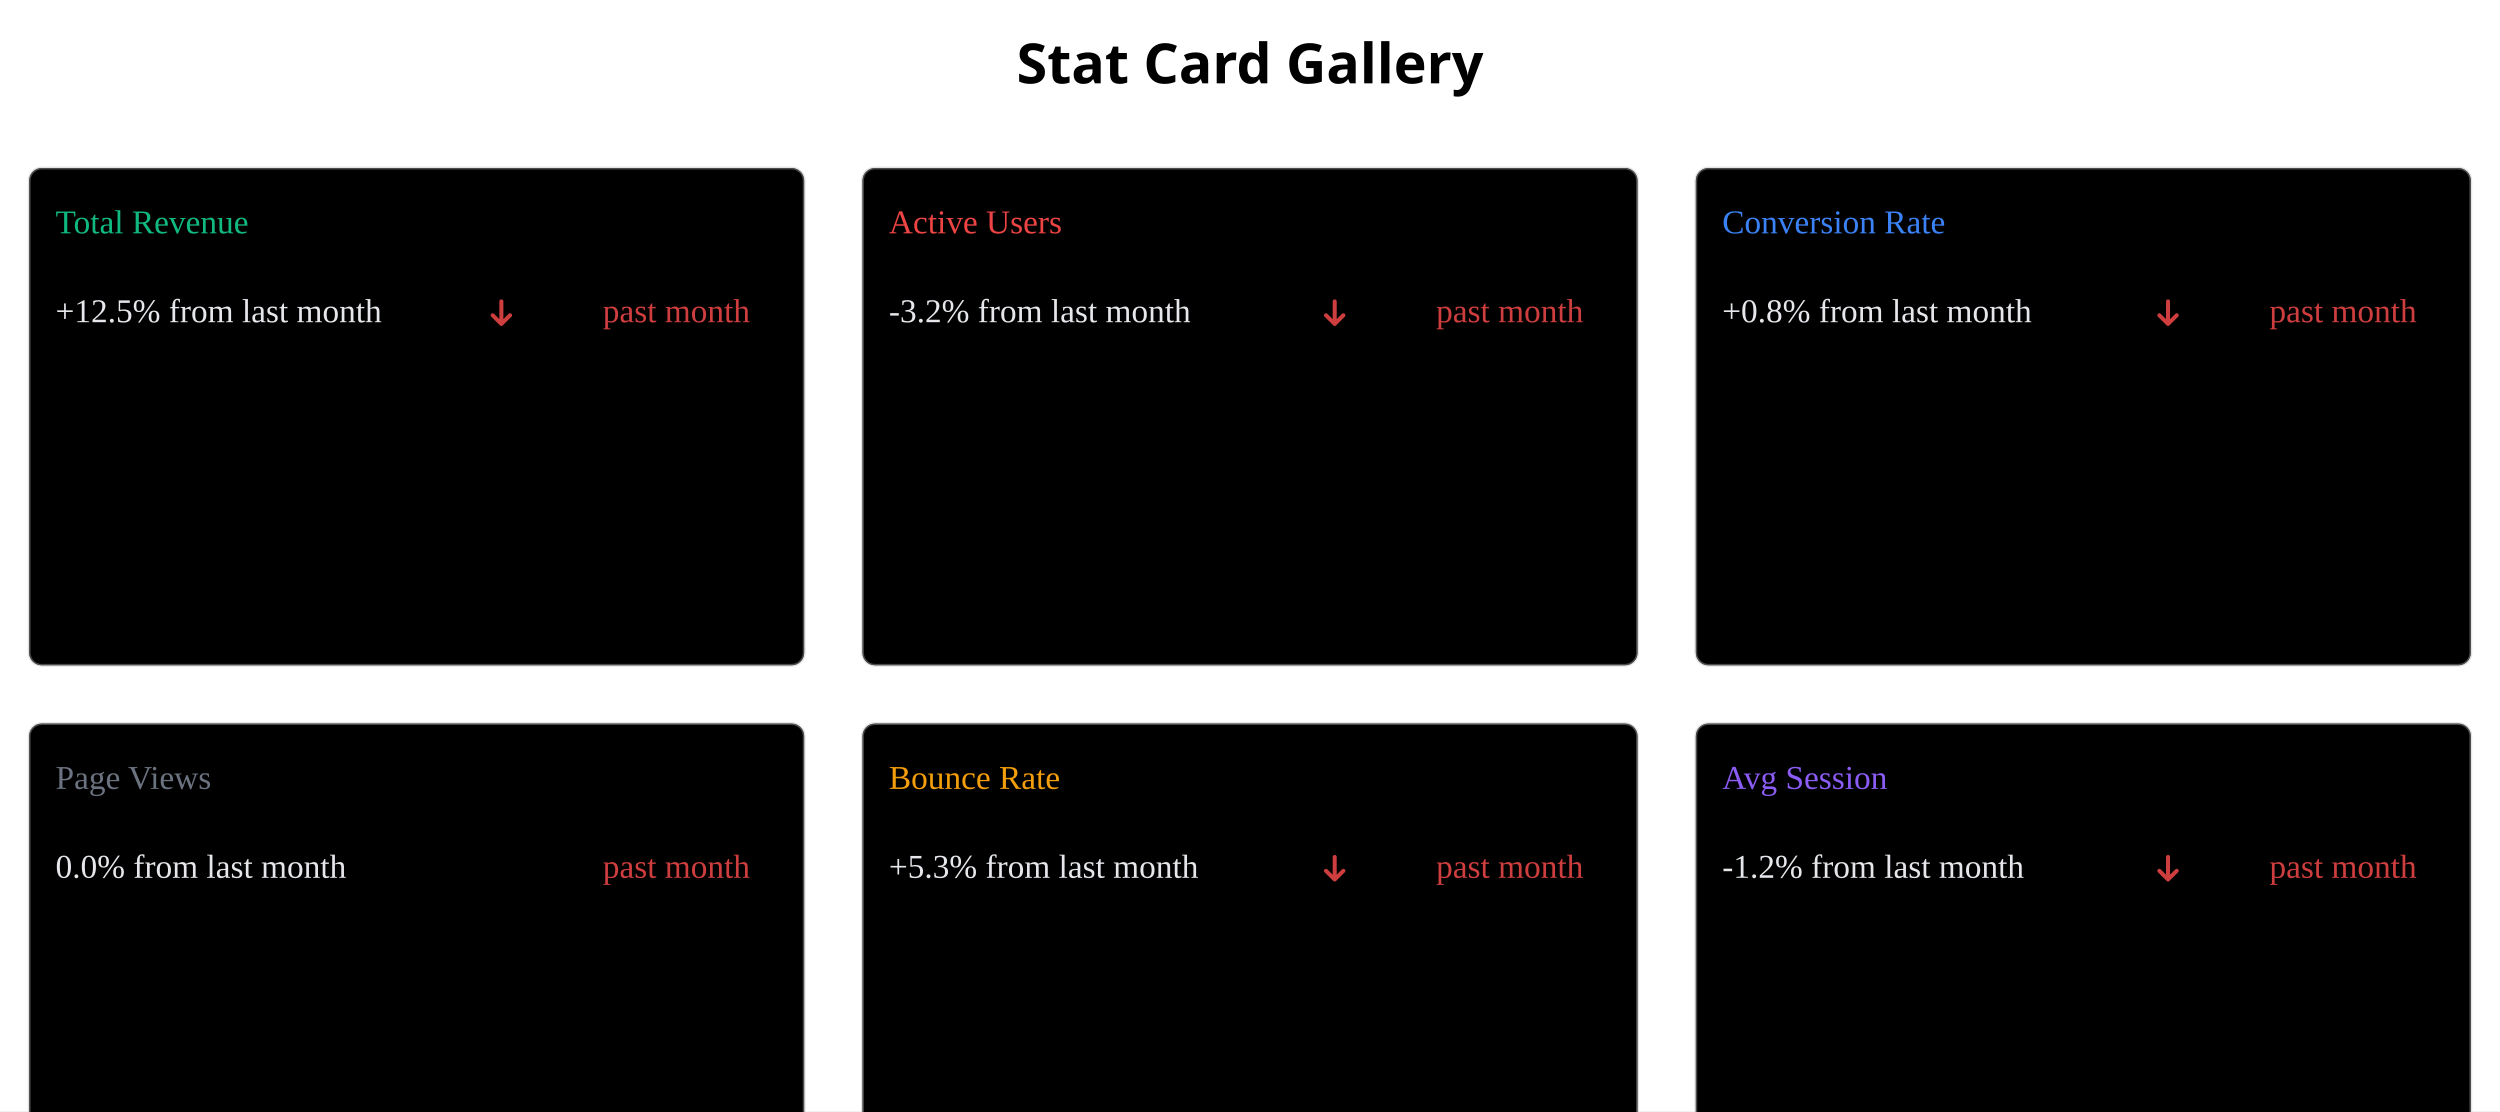
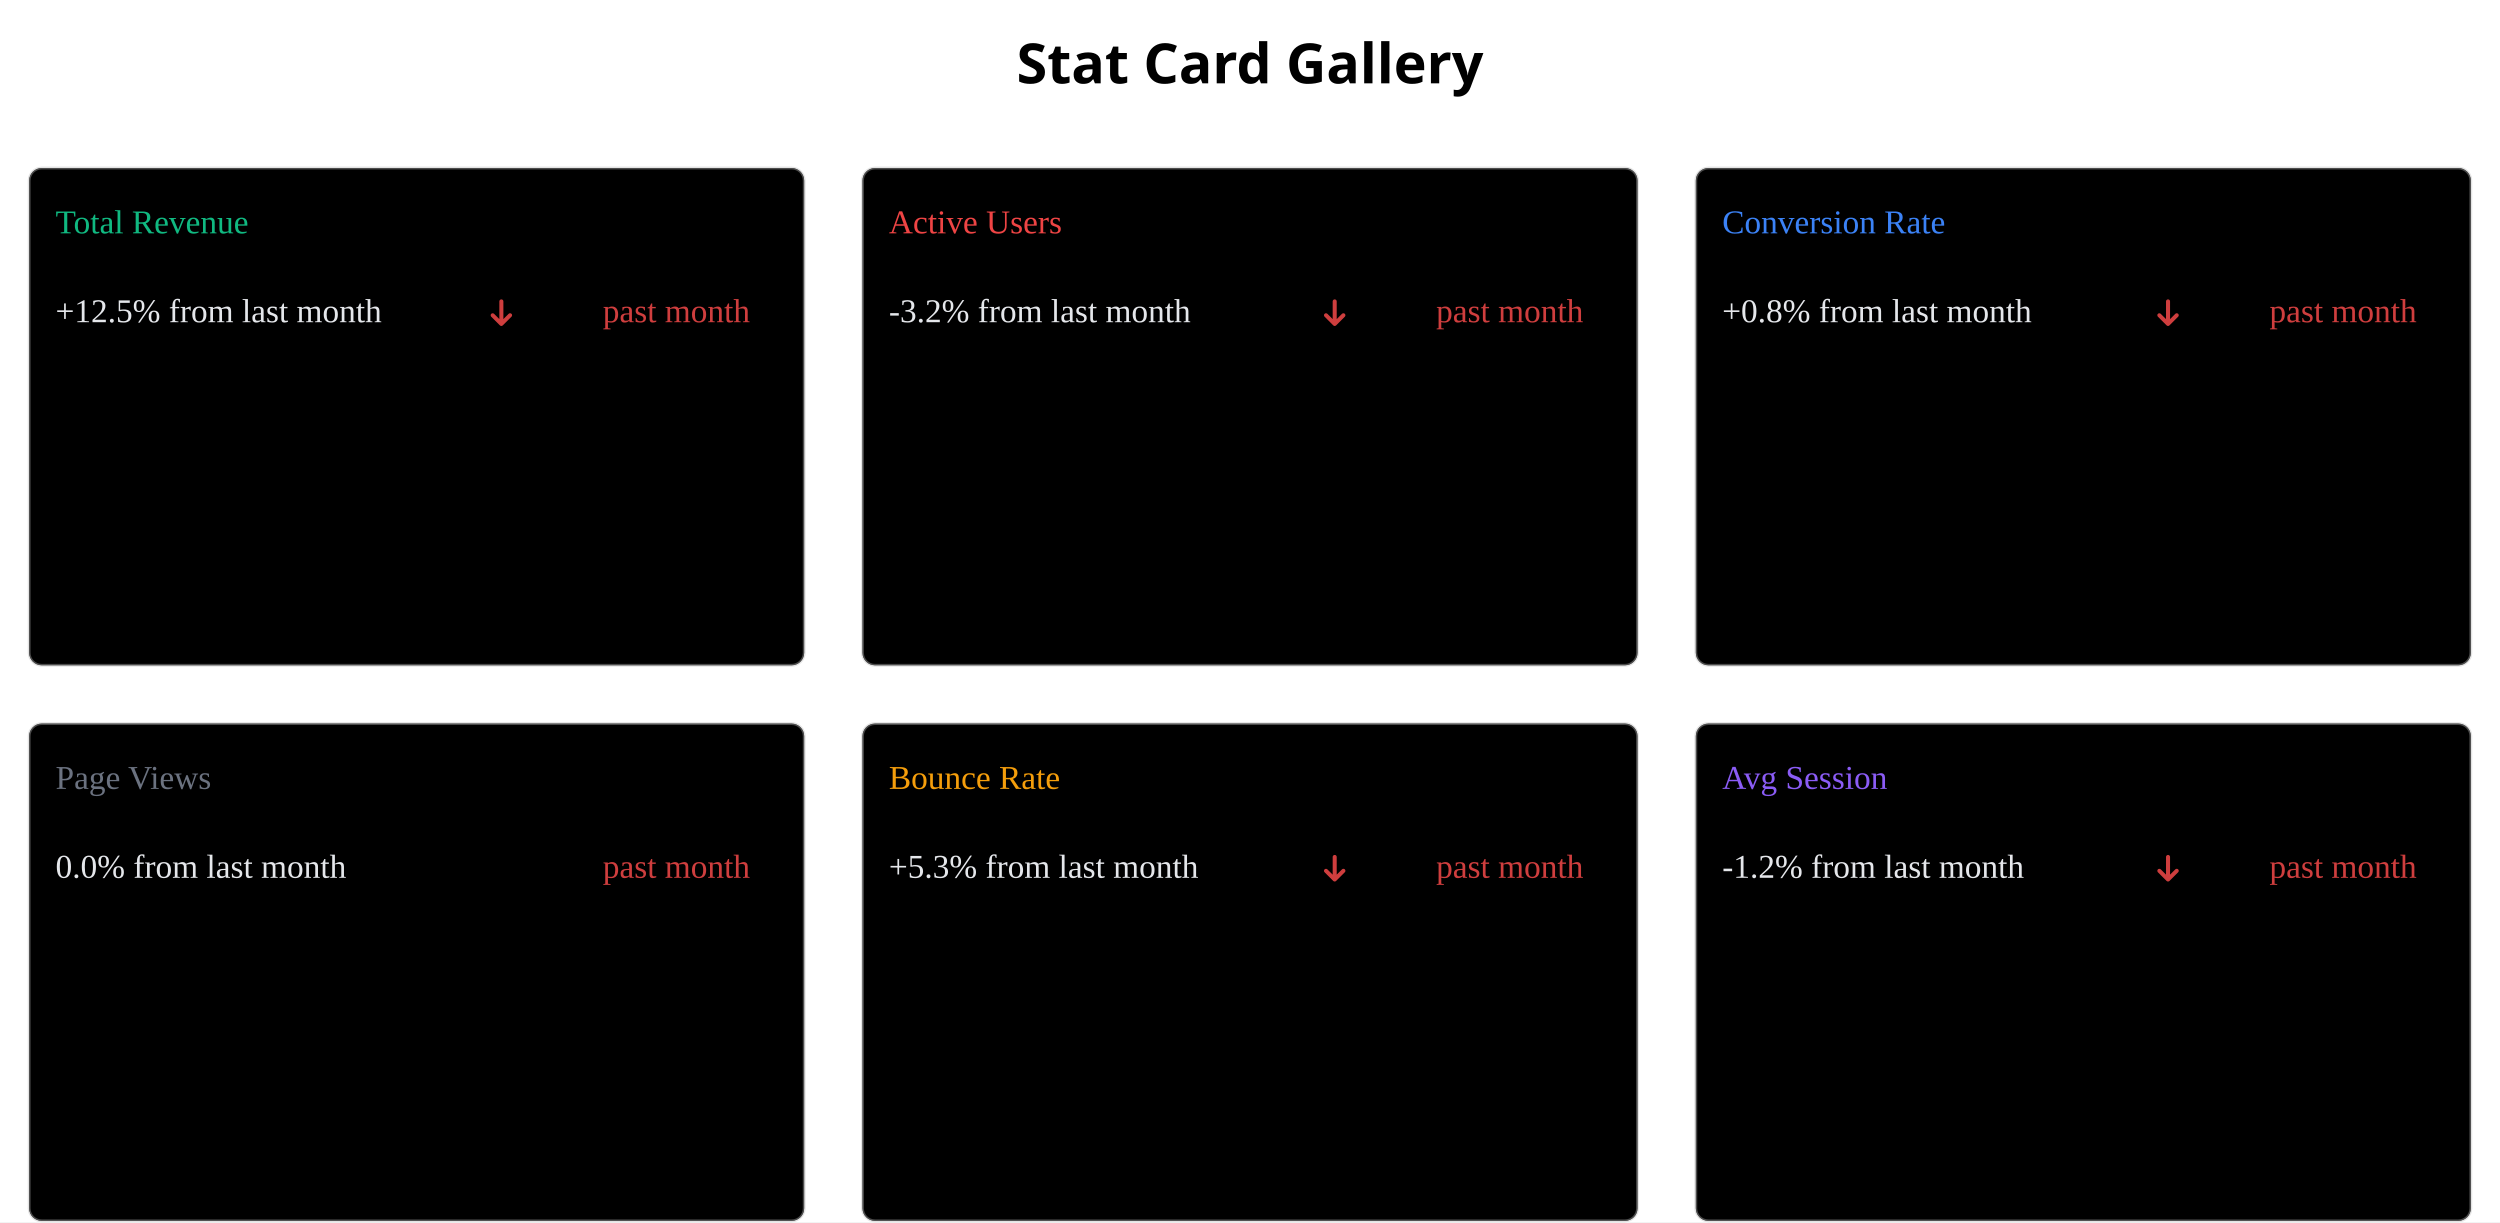
- <svg xmlns="http://www.w3.org/2000/svg" width="900" height="400" viewBox="0 0 900 400">
-   <rect x="0.00" y="0.00" width="900.00" height="400.00" fill="#ffffff" />
+ <svg xmlns="http://www.w3.org/2000/svg" width="900" height="440" viewBox="0 0 900 440">
+   <rect x="0.00" y="0.00" width="900.00" height="440.00" fill="#ffffff" />
  <text x="450.00" y="30.00" fill="#000000" text-anchor="middle" font-family="sans-serif" font-size="20.00px" font-weight="bold">Stat Card Gallery</text>
  <g transform="translate(10, 60)">
    <g transform="translate(0, 0)">
      <rect x="0.5" y="0.5" width="279" height="179" rx="4.5" stroke="rgba(0,0,0,0.15)" />
      <rect x="0.5" y="0.5" width="279" height="179" rx="4.5" stroke="rgba(255,255,255,0.3)" />
      <text x="10" y="24" class="sans small bold" fill="#10b981">Total Revenue</text>
      <text x="10" y="56" text-anchor="start" class="mono smaller bold" fill="#E5E7EB">+12.5% from last month</text>
      <text x="260" y="56" text-anchor="end" class="mono smaller bold" fill="#CF3E3E">past month</text>
      <g transform="translate(165, 46)">
        <svg width="12" height="12" viewBox="0 0 12 12" fill="none">
          <path d="M2.03 7.836L2.03 7.836L5.155 10.961L5.155 10.961C5.244 11.05 5.365 11.1 5.491 11.1C5.617 11.1 5.737 11.05 5.826 10.961L5.826 10.961L8.95 7.837C8.996 7.794 9.033 7.742 9.059 7.684C9.085 7.626 9.099 7.563 9.1 7.499C9.101 7.436 9.089 7.372 9.065 7.313C9.042 7.254 9.006 7.2 8.961 7.155C8.916 7.11 8.862 7.074 8.803 7.051C8.744 7.027 8.68 7.015 8.617 7.016C8.553 7.017 8.49 7.031 8.432 7.057C8.374 7.083 8.322 7.12 8.279 7.166L5.966 9.479L5.966 2.5C5.966 2.374 5.916 2.254 5.827 2.164C5.737 2.075 5.617 2.025 5.491 2.025C5.365 2.025 5.244 2.075 5.155 2.164C5.066 2.254 5.016 2.374 5.016 2.5L5.016 9.479L2.701 7.165L2.701 7.165C2.612 7.076 2.492 7.026 2.366 7.026C2.24 7.026 2.119 7.076 2.03 7.165L2.101 7.235L2.03 7.165C1.941 7.254 1.891 7.374 1.891 7.5C1.891 7.626 1.941 7.747 2.03 7.836Z" fill="#CF3E3E" stroke="#CF3E3E" stroke-width="0.5" />
        </svg>
      </g>
    </g>
  </g>
  <g transform="translate(310, 60)">
    <g transform="translate(0, 0)">
      <rect x="0.5" y="0.5" width="279" height="179" rx="4.5" stroke="rgba(0,0,0,0.15)" />
      <rect x="0.5" y="0.5" width="279" height="179" rx="4.5" stroke="rgba(255,255,255,0.3)" />
      <text x="10" y="24" class="sans small bold" fill="#ef4444">Active Users</text>
      <text x="10" y="56" text-anchor="start" class="mono smaller bold" fill="#E5E7EB">-3.2% from last month</text>
      <text x="260" y="56" text-anchor="end" class="mono smaller bold" fill="#CF3E3E">past month</text>
      <g transform="translate(165, 46)">
        <svg width="12" height="12" viewBox="0 0 12 12" fill="none">
          <path d="M2.03 7.836L2.03 7.836L5.155 10.961L5.155 10.961C5.244 11.05 5.365 11.1 5.491 11.1C5.617 11.1 5.737 11.05 5.826 10.961L5.826 10.961L8.95 7.837C8.996 7.794 9.033 7.742 9.059 7.684C9.085 7.626 9.099 7.563 9.1 7.499C9.101 7.436 9.089 7.372 9.065 7.313C9.042 7.254 9.006 7.2 8.961 7.155C8.916 7.11 8.862 7.074 8.803 7.051C8.744 7.027 8.68 7.015 8.617 7.016C8.553 7.017 8.49 7.031 8.432 7.057C8.374 7.083 8.322 7.12 8.279 7.166L5.966 9.479L5.966 2.5C5.966 2.374 5.916 2.254 5.827 2.164C5.737 2.075 5.617 2.025 5.491 2.025C5.365 2.025 5.244 2.075 5.155 2.164C5.066 2.254 5.016 2.374 5.016 2.5L5.016 9.479L2.701 7.165L2.701 7.165C2.612 7.076 2.492 7.026 2.366 7.026C2.24 7.026 2.119 7.076 2.03 7.165L2.101 7.235L2.03 7.165C1.941 7.254 1.891 7.374 1.891 7.5C1.891 7.626 1.941 7.747 2.03 7.836Z" fill="#CF3E3E" stroke="#CF3E3E" stroke-width="0.5" />
        </svg>
      </g>
    </g>
  </g>
  <g transform="translate(610, 60)">
    <g transform="translate(0, 0)">
      <rect x="0.5" y="0.5" width="279" height="179" rx="4.5" stroke="rgba(0,0,0,0.15)" />
      <rect x="0.5" y="0.5" width="279" height="179" rx="4.5" stroke="rgba(255,255,255,0.3)" />
      <text x="10" y="24" class="sans small bold" fill="#3b82f6">Conversion Rate</text>
      <text x="10" y="56" text-anchor="start" class="mono smaller bold" fill="#E5E7EB">+0.8% from last month</text>
      <text x="260" y="56" text-anchor="end" class="mono smaller bold" fill="#CF3E3E">past month</text>
      <g transform="translate(165, 46)">
        <svg width="12" height="12" viewBox="0 0 12 12" fill="none">
          <path d="M2.03 7.836L2.03 7.836L5.155 10.961L5.155 10.961C5.244 11.05 5.365 11.1 5.491 11.1C5.617 11.1 5.737 11.05 5.826 10.961L5.826 10.961L8.95 7.837C8.996 7.794 9.033 7.742 9.059 7.684C9.085 7.626 9.099 7.563 9.1 7.499C9.101 7.436 9.089 7.372 9.065 7.313C9.042 7.254 9.006 7.2 8.961 7.155C8.916 7.11 8.862 7.074 8.803 7.051C8.744 7.027 8.68 7.015 8.617 7.016C8.553 7.017 8.49 7.031 8.432 7.057C8.374 7.083 8.322 7.12 8.279 7.166L5.966 9.479L5.966 2.5C5.966 2.374 5.916 2.254 5.827 2.164C5.737 2.075 5.617 2.025 5.491 2.025C5.365 2.025 5.244 2.075 5.155 2.164C5.066 2.254 5.016 2.374 5.016 2.5L5.016 9.479L2.701 7.165L2.701 7.165C2.612 7.076 2.492 7.026 2.366 7.026C2.24 7.026 2.119 7.076 2.03 7.165L2.101 7.235L2.03 7.165C1.941 7.254 1.891 7.374 1.891 7.5C1.891 7.626 1.941 7.747 2.03 7.836Z" fill="#CF3E3E" stroke="#CF3E3E" stroke-width="0.5" />
        </svg>
      </g>
    </g>
  </g>
  <g transform="translate(10, 260)">
    <g transform="translate(0, 0)">
      <rect x="0.5" y="0.5" width="279" height="179" rx="4.5" stroke="rgba(0,0,0,0.15)" />
      <rect x="0.5" y="0.5" width="279" height="179" rx="4.5" stroke="rgba(255,255,255,0.3)" />
      <text x="10" y="24" class="sans small bold" fill="#6b7280">Page Views</text>
      <text x="10" y="56" text-anchor="start" class="mono smaller bold" fill="#E5E7EB">0.0% from last month</text>
      <text x="260" y="56" text-anchor="end" class="mono smaller bold" fill="#CF3E3E">past month</text>
    </g>
  </g>
  <g transform="translate(310, 260)">
    <g transform="translate(0, 0)">
      <rect x="0.5" y="0.5" width="279" height="179" rx="4.5" stroke="rgba(0,0,0,0.15)" />
      <rect x="0.5" y="0.5" width="279" height="179" rx="4.5" stroke="rgba(255,255,255,0.3)" />
      <text x="10" y="24" class="sans small bold" fill="#f59e0b">Bounce Rate</text>
      <text x="10" y="56" text-anchor="start" class="mono smaller bold" fill="#E5E7EB">+5.3% from last month</text>
      <text x="260" y="56" text-anchor="end" class="mono smaller bold" fill="#CF3E3E">past month</text>
      <g transform="translate(165, 46)">
        <svg width="12" height="12" viewBox="0 0 12 12" fill="none">
          <path d="M2.03 7.836L2.03 7.836L5.155 10.961L5.155 10.961C5.244 11.05 5.365 11.1 5.491 11.1C5.617 11.1 5.737 11.05 5.826 10.961L5.826 10.961L8.95 7.837C8.996 7.794 9.033 7.742 9.059 7.684C9.085 7.626 9.099 7.563 9.1 7.499C9.101 7.436 9.089 7.372 9.065 7.313C9.042 7.254 9.006 7.2 8.961 7.155C8.916 7.11 8.862 7.074 8.803 7.051C8.744 7.027 8.68 7.015 8.617 7.016C8.553 7.017 8.49 7.031 8.432 7.057C8.374 7.083 8.322 7.12 8.279 7.166L5.966 9.479L5.966 2.5C5.966 2.374 5.916 2.254 5.827 2.164C5.737 2.075 5.617 2.025 5.491 2.025C5.365 2.025 5.244 2.075 5.155 2.164C5.066 2.254 5.016 2.374 5.016 2.5L5.016 9.479L2.701 7.165L2.701 7.165C2.612 7.076 2.492 7.026 2.366 7.026C2.24 7.026 2.119 7.076 2.03 7.165L2.101 7.235L2.03 7.165C1.941 7.254 1.891 7.374 1.891 7.5C1.891 7.626 1.941 7.747 2.03 7.836Z" fill="#CF3E3E" stroke="#CF3E3E" stroke-width="0.5" />
        </svg>
      </g>
    </g>
  </g>
  <g transform="translate(610, 260)">
    <g transform="translate(0, 0)">
      <rect x="0.5" y="0.5" width="279" height="179" rx="4.5" stroke="rgba(0,0,0,0.15)" />
      <rect x="0.5" y="0.5" width="279" height="179" rx="4.5" stroke="rgba(255,255,255,0.3)" />
      <text x="10" y="24" class="sans small bold" fill="#8b5cf6">Avg Session</text>
      <text x="10" y="56" text-anchor="start" class="mono smaller bold" fill="#E5E7EB">-1.2% from last month</text>
      <text x="260" y="56" text-anchor="end" class="mono smaller bold" fill="#CF3E3E">past month</text>
      <g transform="translate(165, 46)">
        <svg width="12" height="12" viewBox="0 0 12 12" fill="none">
          <path d="M2.03 7.836L2.03 7.836L5.155 10.961L5.155 10.961C5.244 11.05 5.365 11.1 5.491 11.1C5.617 11.1 5.737 11.05 5.826 10.961L5.826 10.961L8.95 7.837C8.996 7.794 9.033 7.742 9.059 7.684C9.085 7.626 9.099 7.563 9.1 7.499C9.101 7.436 9.089 7.372 9.065 7.313C9.042 7.254 9.006 7.2 8.961 7.155C8.916 7.11 8.862 7.074 8.803 7.051C8.744 7.027 8.68 7.015 8.617 7.016C8.553 7.017 8.49 7.031 8.432 7.057C8.374 7.083 8.322 7.12 8.279 7.166L5.966 9.479L5.966 2.5C5.966 2.374 5.916 2.254 5.827 2.164C5.737 2.075 5.617 2.025 5.491 2.025C5.365 2.025 5.244 2.075 5.155 2.164C5.066 2.254 5.016 2.374 5.016 2.5L5.016 9.479L2.701 7.165L2.701 7.165C2.612 7.076 2.492 7.026 2.366 7.026C2.24 7.026 2.119 7.076 2.03 7.165L2.101 7.235L2.03 7.165C1.941 7.254 1.891 7.374 1.891 7.5C1.891 7.626 1.941 7.747 2.03 7.836Z" fill="#CF3E3E" stroke="#CF3E3E" stroke-width="0.5" />
        </svg>
      </g>
    </g>
  </g>
</svg>
